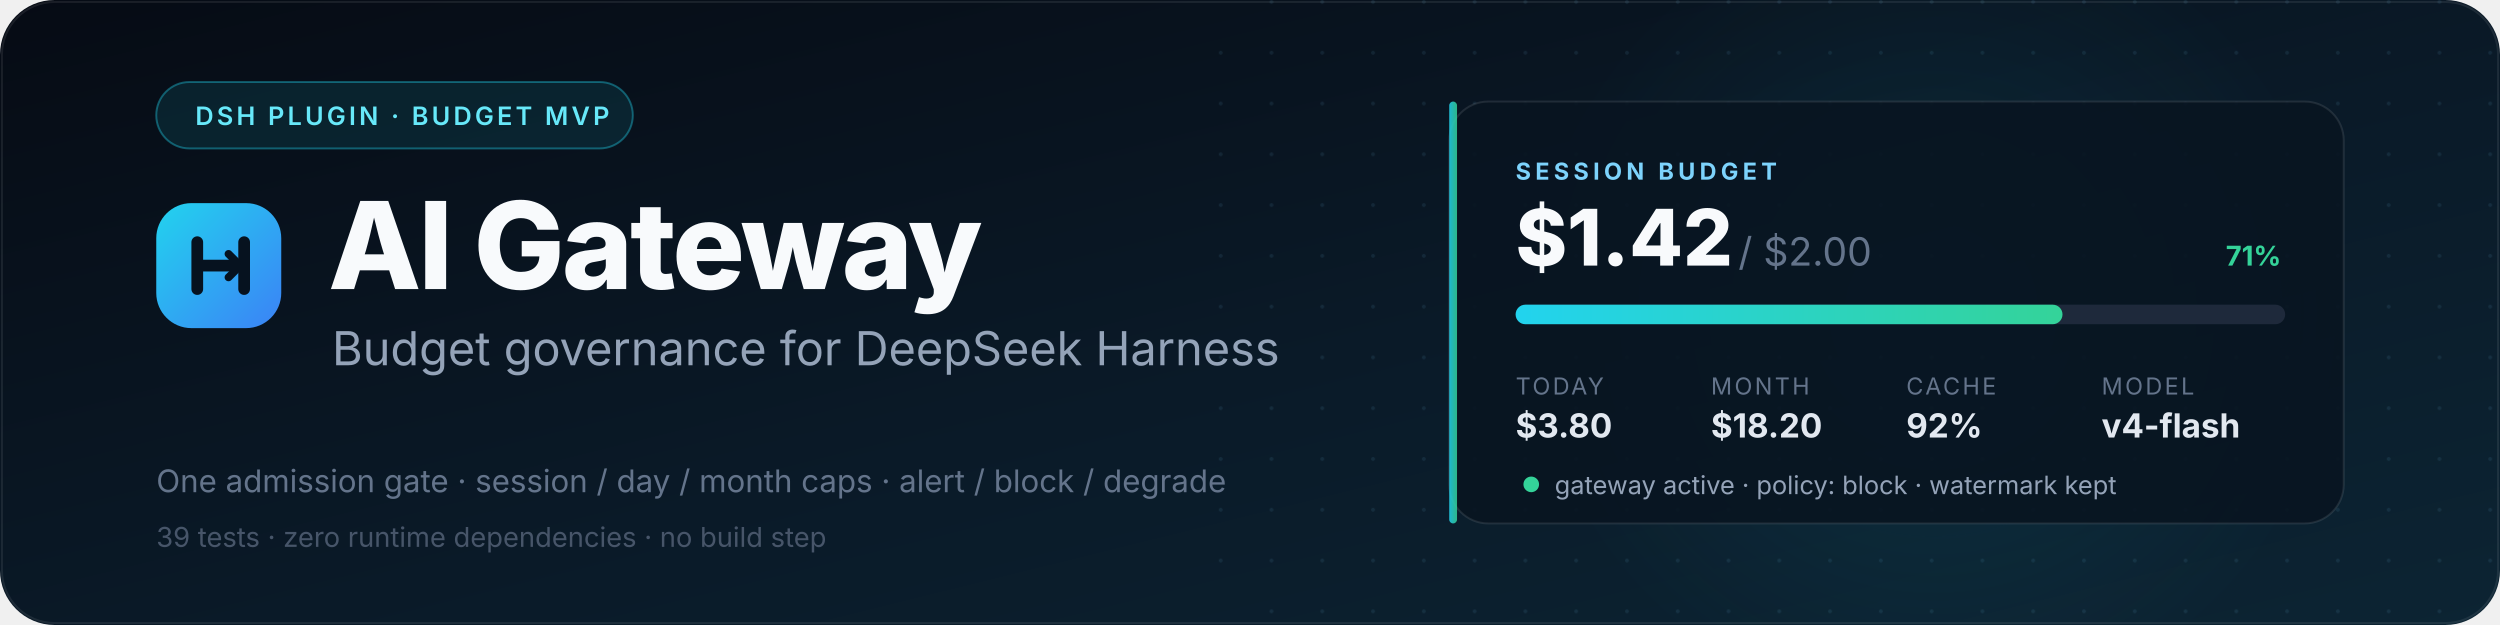
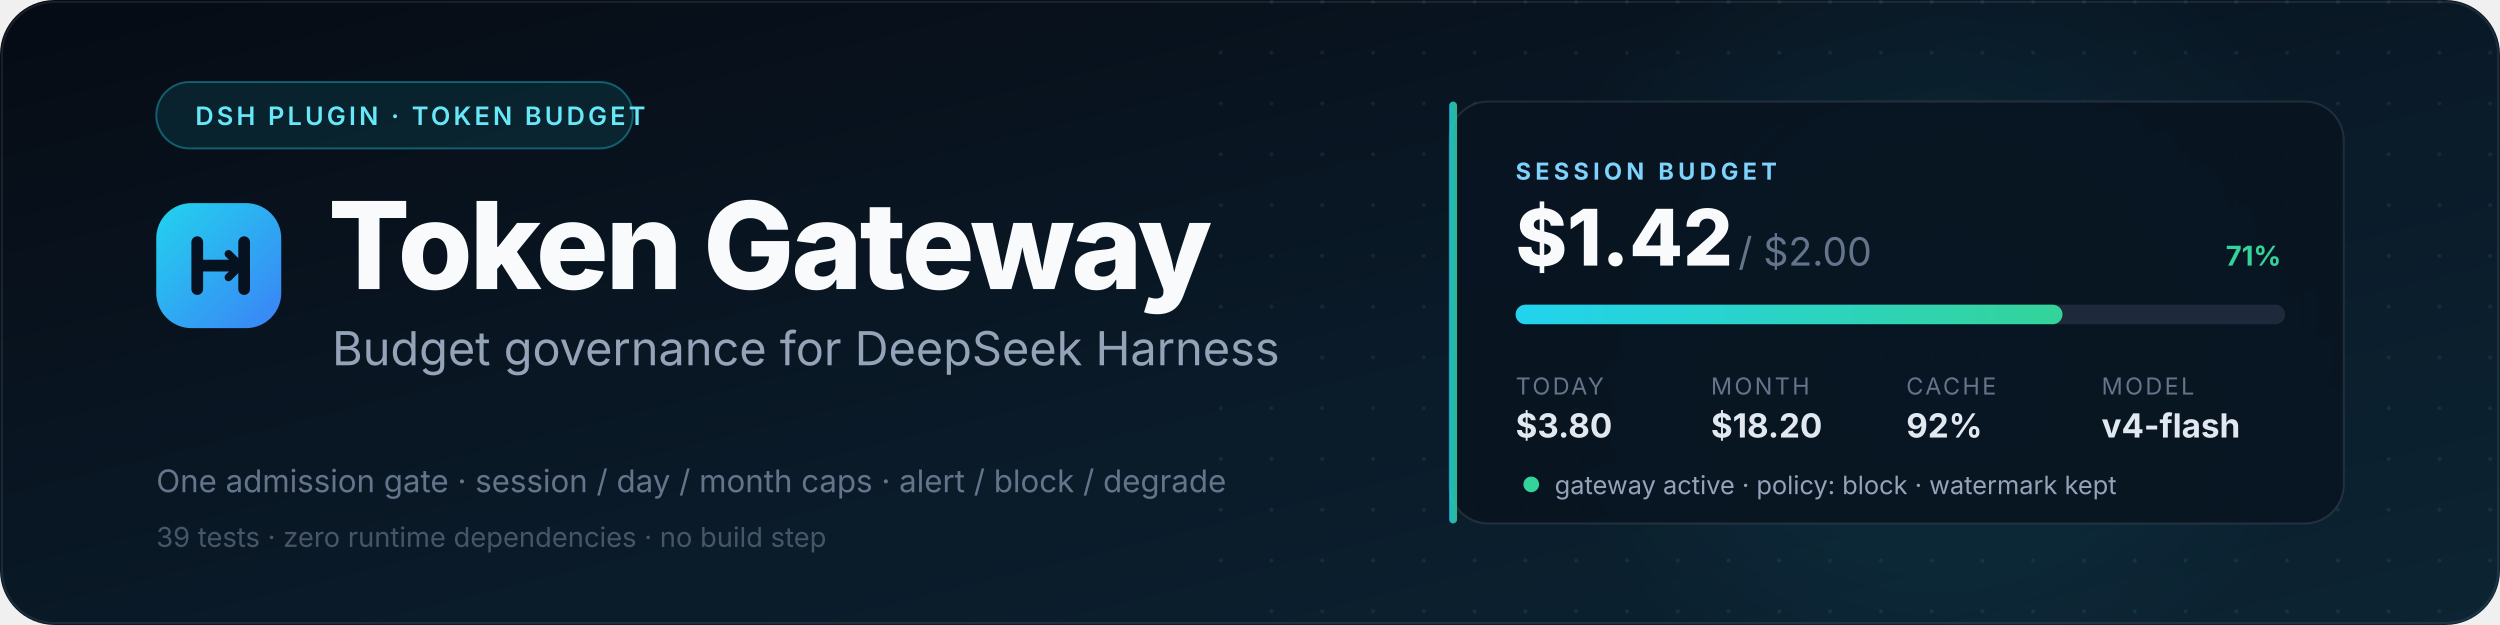
- <svg xmlns="http://www.w3.org/2000/svg" width="1280" height="320" viewBox="0 0 1280 320" role="img" aria-label="dsh-token-gateway — AI Gateway and budget governance for DeepSeek Harness">
+ <svg xmlns="http://www.w3.org/2000/svg" width="1280" height="320" viewBox="0 0 1280 320" role="img" aria-label="dsh-token-gateway — Token Gateway and budget governance for DeepSeek Harness">
  <defs>
    <linearGradient id="bg" x1="0" y1="0" x2="1" y2="1">
      <stop offset="0" stop-color="#060B14" />
      <stop offset="0.55" stop-color="#0A1A28" />
      <stop offset="1" stop-color="#0C2433" />
    </linearGradient>
    <linearGradient id="logo" x1="0" y1="0" x2="1" y2="1">
      <stop offset="0" stop-color="#22D3EE" />
      <stop offset="1" stop-color="#3B82F6" />
    </linearGradient>
    <linearGradient id="bar" x1="0" y1="0" x2="1" y2="0">
      <stop offset="0" stop-color="#22D3EE" />
      <stop offset="1" stop-color="#34D399" />
    </linearGradient>
    <radialGradient id="glow" cx="0.5" cy="0.5" r="0.5">
      <stop offset="0" stop-color="#22D3EE" stop-opacity="0.55" />
      <stop offset="1" stop-color="#22D3EE" stop-opacity="0" />
    </radialGradient>
    <pattern id="dots" width="26" height="26" patternUnits="userSpaceOnUse">
      <circle cx="1" cy="1" r="1" fill="#7DD3FC" fill-opacity="0.16" />
    </pattern>
  </defs>
  <rect width="1280" height="320" rx="28" fill="url(#bg)" />
  <rect x="1" y="1" width="1278" height="318" rx="27" fill="none" stroke="#FFFFFF" stroke-opacity="0.08" />
  <rect x="620" y="0" width="660" height="320" rx="28" fill="url(#dots)" opacity="0.55" />
  <circle cx="990" cy="160" r="210" fill="url(#glow)" opacity="0.18" />
  <g font-family="Inter, 'Segoe UI', 'Helvetica Neue', Arial, sans-serif">
    <rect x="80" y="42" width="244" height="34" rx="17" fill="#22D3EE" fill-opacity="0.10" stroke="#22D3EE" stroke-opacity="0.38" />
-     <text x="100" y="64" fill="#67E8F9" font-size="13" font-weight="600" letter-spacing="1.6">DSH PLUGIN · BUDGET MVP</text>
+     <text x="100" y="64" fill="#67E8F9" font-size="13" font-weight="600" letter-spacing="1.6">DSH PLUGIN · TOKEN BUDGET</text>
    <rect x="80" y="104" width="64" height="64" rx="18" fill="url(#logo)" />
    <path d="M101 124v24M125 124v24M101 136h24" stroke="#06121F" stroke-width="6" stroke-linecap="round" />
    <path d="M117 130l6 6-6 6" fill="none" stroke="#06121F" stroke-width="4" stroke-linecap="round" stroke-linejoin="round" />
-     <text x="168" y="148" fill="#F8FAFC" font-size="62" font-weight="800" letter-spacing="-1.5">AI Gateway</text>
+     <text x="168" y="148" fill="#F8FAFC" font-size="62" font-weight="800" letter-spacing="-1.5">Token Gateway</text>
    <text x="170" y="187" fill="#94A3B8" font-size="24">Budget governance for DeepSeek Harness</text>
    <text x="80" y="252" fill="#64748B" font-size="16">One admission gate · session / day / month caps · alert / block / degrade</text>
    <text x="80" y="280" fill="#475569" font-size="14">39 tests · zero runtime dependencies · no build step</text>
    <rect x="742" y="52" width="458" height="216" rx="20" fill="#081521" fill-opacity="0.9" stroke="#FFFFFF" stroke-opacity="0.10" />
    <rect x="742" y="52" width="4" height="216" rx="2" fill="url(#bar)" opacity="0.85" />
    <text x="776" y="92" fill="#7DD3FC" font-size="12" font-weight="700" letter-spacing="2.2">SESSION BUDGET</text>
    <text x="776" y="136" fill="#F8FAFC" font-size="40" font-weight="800">$1.42</text>
    <text x="890" y="136" fill="#64748B" font-size="20">/ $2.00</text>
    <text x="1168" y="136" text-anchor="end" fill="#34D399" font-size="14" font-weight="700">71%</text>
    <rect x="776" y="156" width="394" height="10" rx="5" fill="#1E293B" />
    <rect x="776" y="156" width="280" height="10" rx="5" fill="url(#bar)" />
    <text x="776" y="202" fill="#64748B" font-size="12" letter-spacing="1.2">TODAY</text>
    <text x="776" y="224" fill="#E2E8F0" font-size="17" font-weight="700">$3.80</text>
    <text x="876" y="202" fill="#64748B" font-size="12" letter-spacing="1.2">MONTH</text>
    <text x="876" y="224" fill="#E2E8F0" font-size="17" font-weight="700">$18.20</text>
    <text x="976" y="202" fill="#64748B" font-size="12" letter-spacing="1.2">CACHE</text>
    <text x="976" y="224" fill="#E2E8F0" font-size="17" font-weight="700">92%</text>
    <text x="1076" y="202" fill="#64748B" font-size="12" letter-spacing="1.2">MODEL</text>
    <text x="1076" y="224" fill="#E2E8F0" font-size="17" font-weight="700">v4-flash</text>
    <circle cx="784" cy="248" r="4" fill="#34D399" />
    <text x="796" y="253" fill="#94A3B8" font-size="13">gateway active · policy: block · watermark kept</text>
  </g>
</svg>
